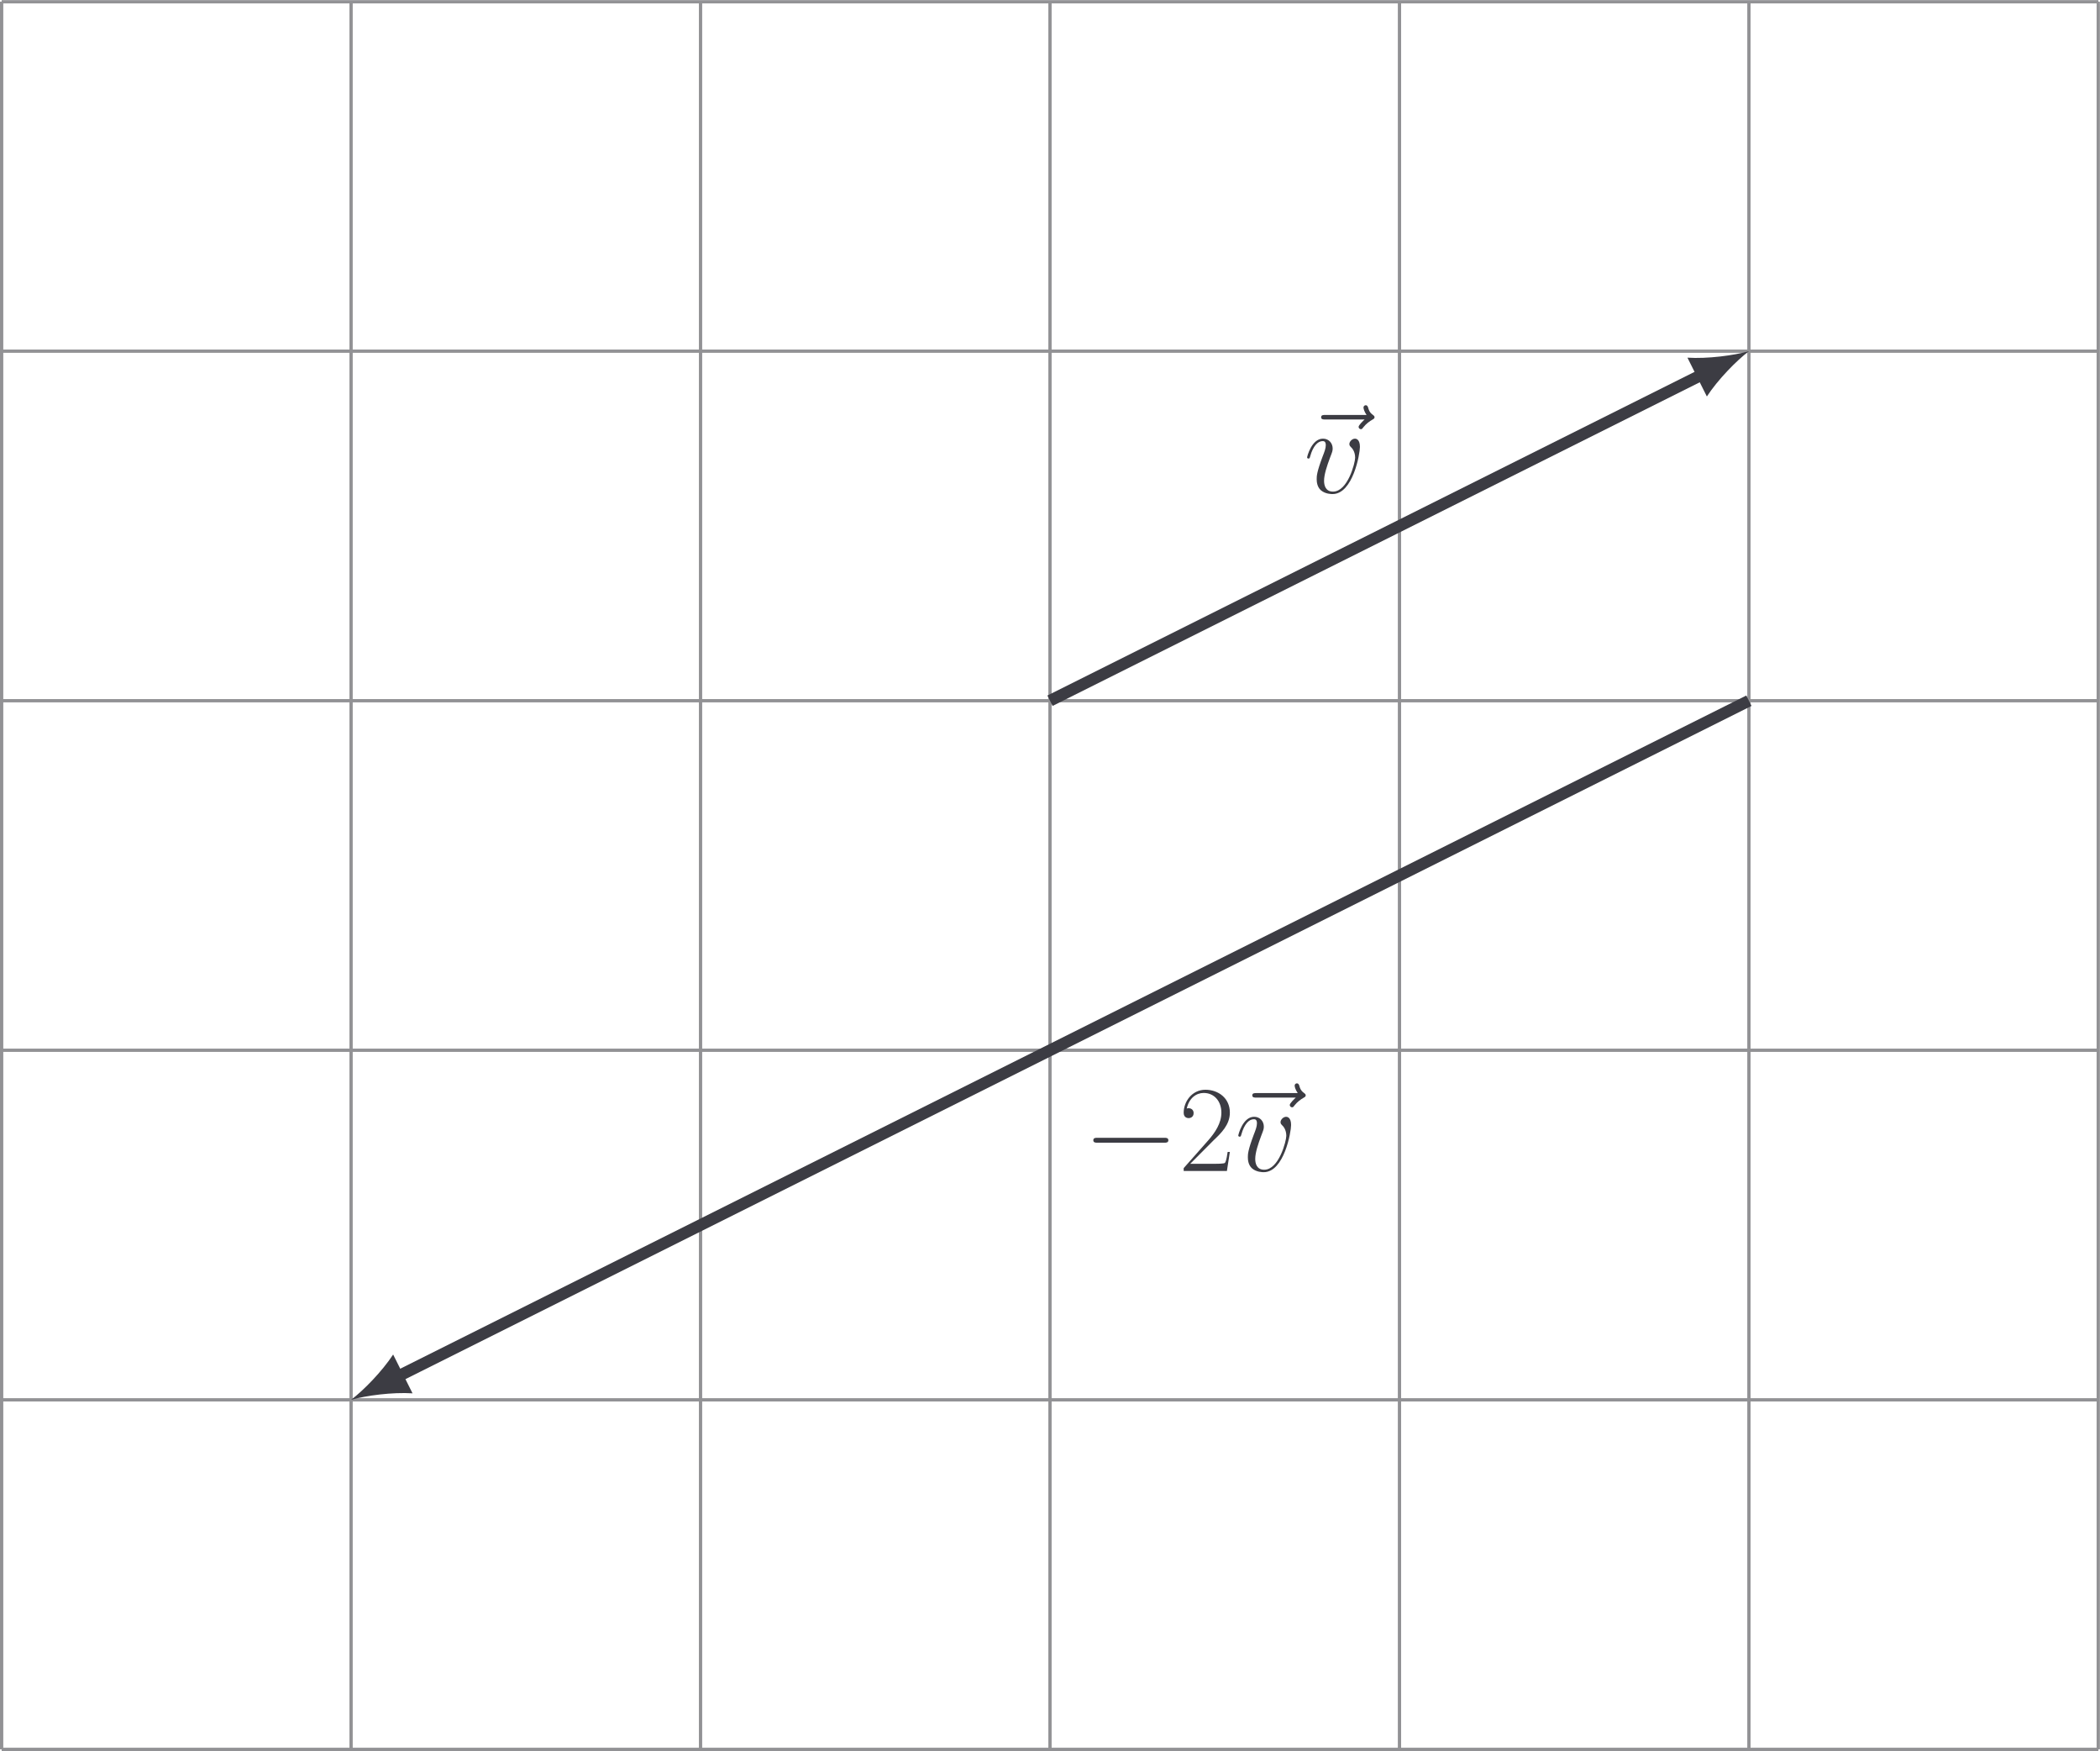
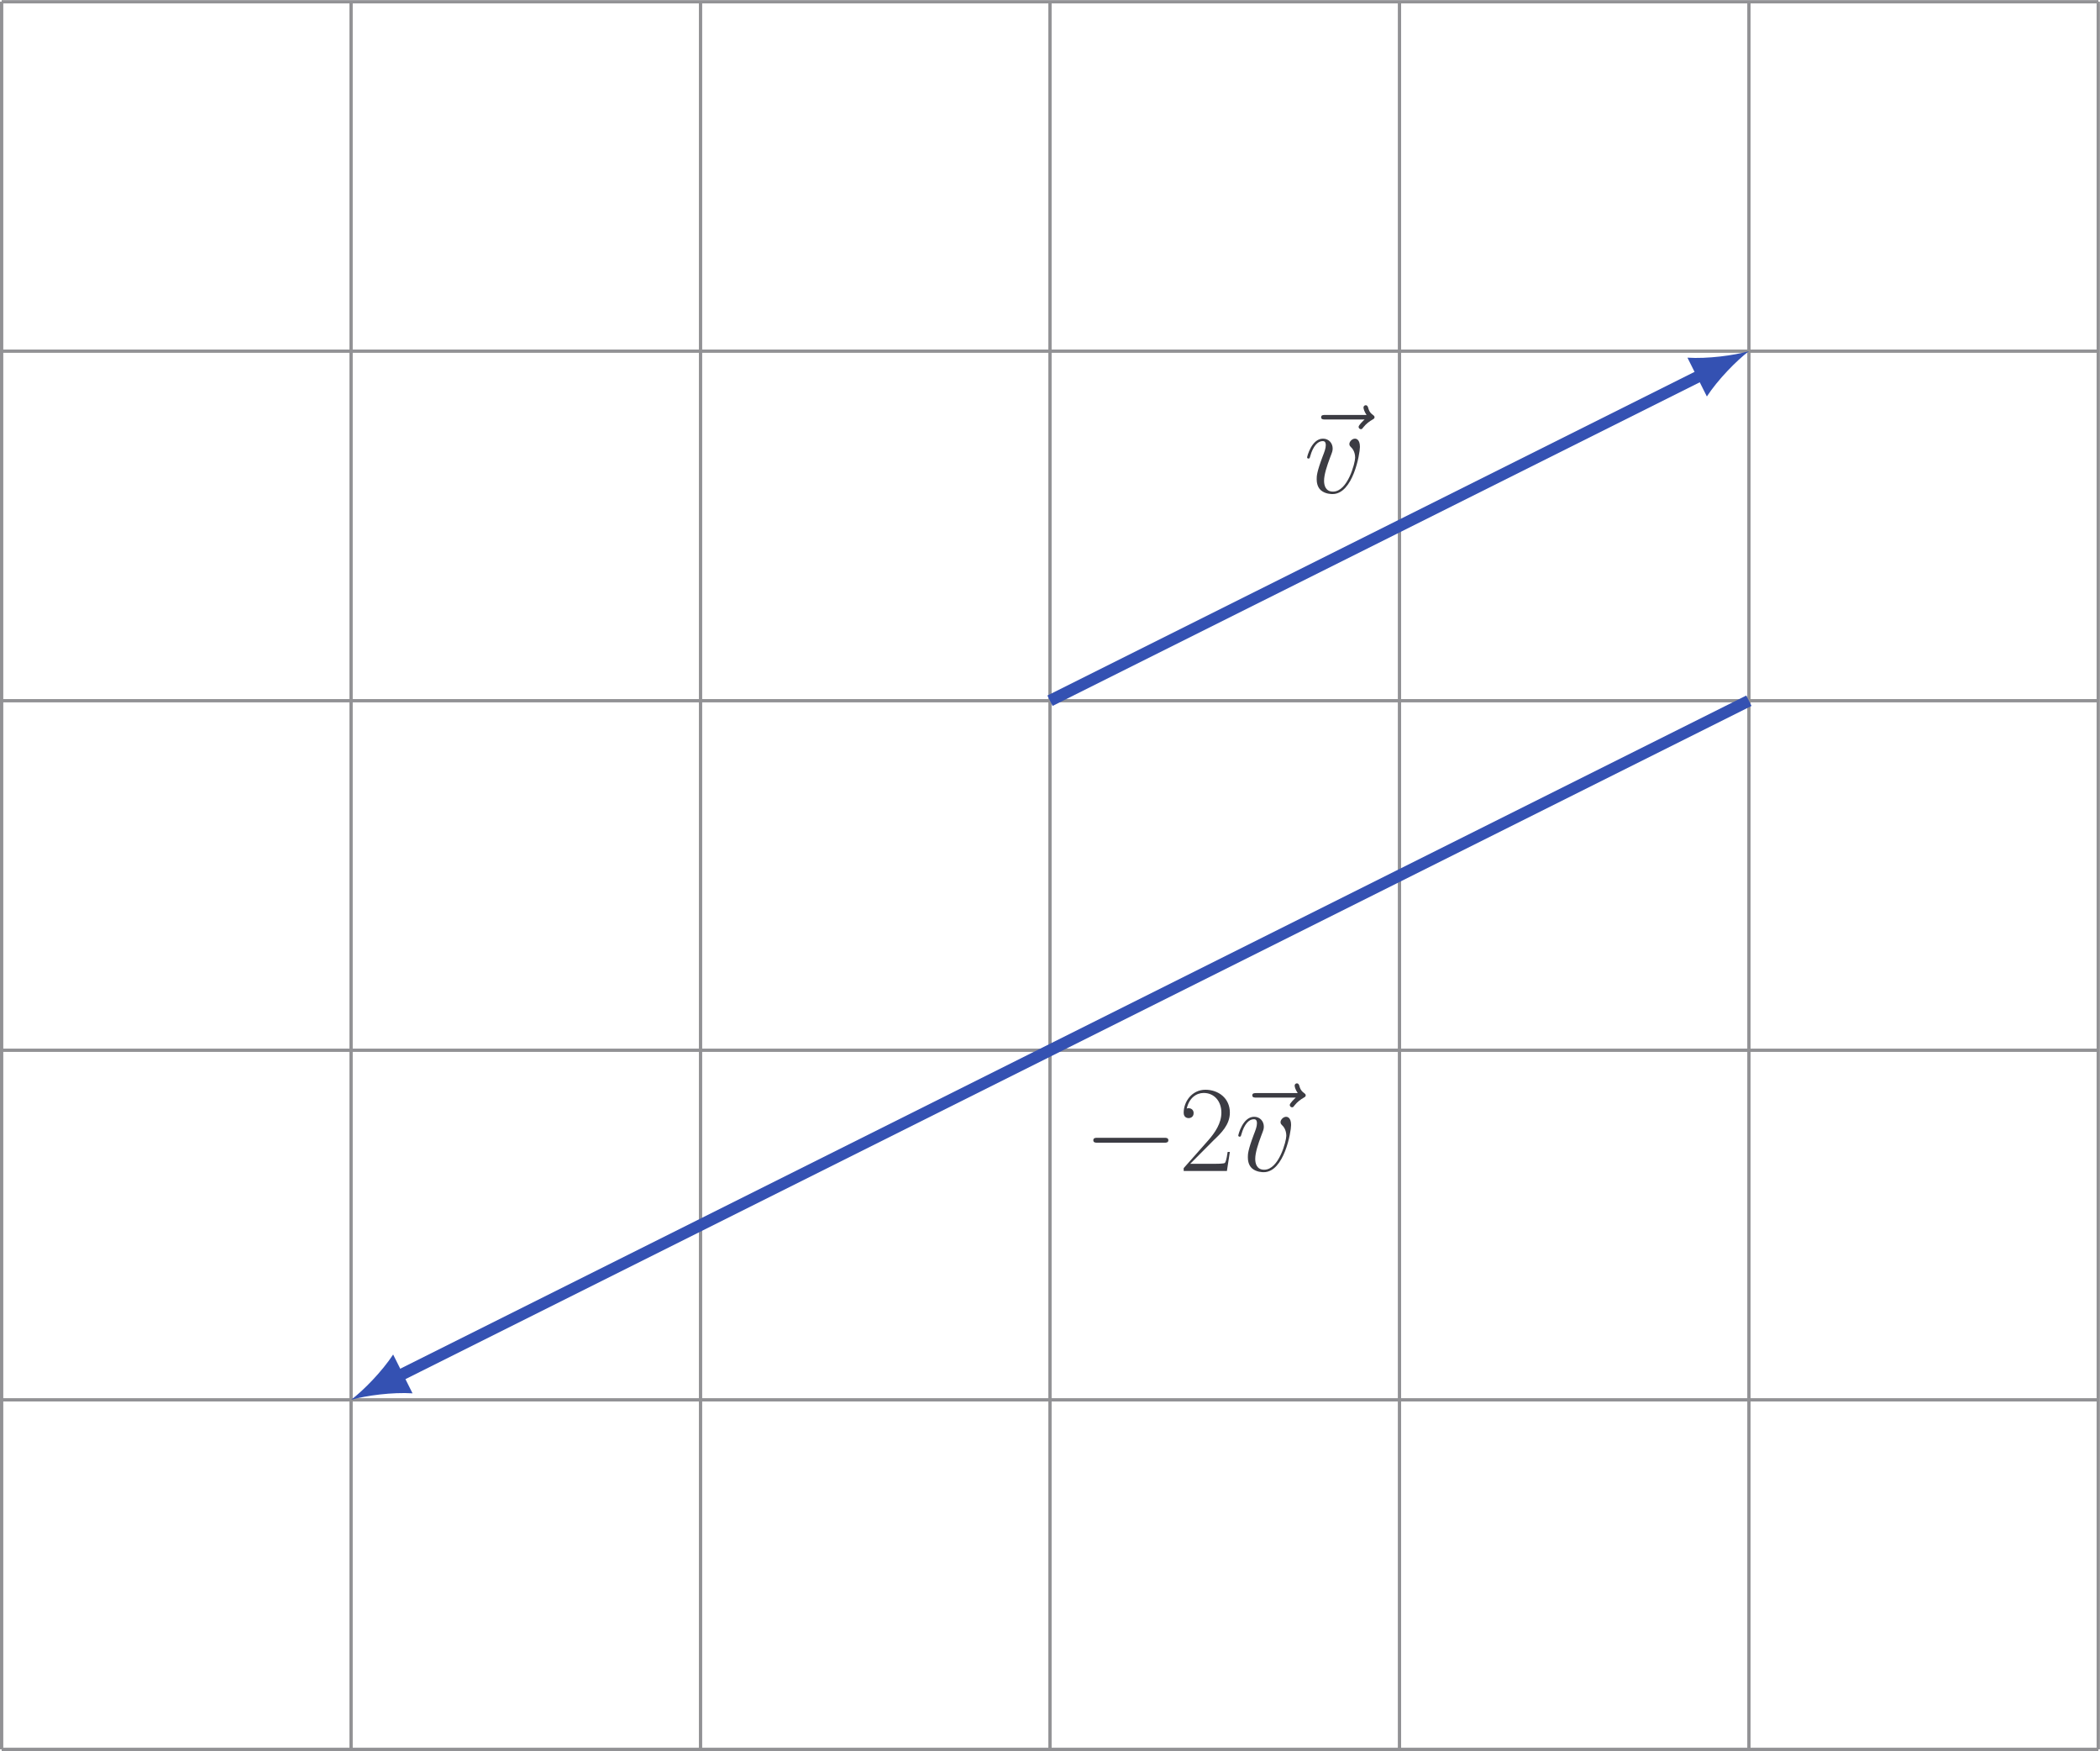
<svg xmlns="http://www.w3.org/2000/svg" xmlns:xlink="http://www.w3.org/1999/xlink" version="1.1" width="255.519pt" height="213pt" viewBox="-67.02 -67.02 255.519 213">
  <defs>
    <path id="g2-50" d="M6.232-2.316H5.963C5.813-1.255 5.694-1.076 5.634-.986C5.559-.867 4.483-.867 4.274-.867H1.405L4.259-3.736C5.171-4.603 6.232-5.619 6.232-7.098C6.232-8.862 4.827-9.878 3.258-9.878C1.614-9.878 .613-8.428 .613-7.083C.613-6.501 1.046-6.426 1.225-6.426C1.375-6.426 1.823-6.516 1.823-7.039C1.823-7.502 1.435-7.636 1.225-7.636C1.136-7.636 1.046-7.621 .986-7.592C1.27-8.862 2.137-9.489 3.049-9.489C4.349-9.489 5.2-8.458 5.2-7.098C5.2-5.798 4.438-4.677 3.587-3.706L.613-.344V0H5.873L6.232-2.316Z" />
    <path id="g0-0" d="M10.371-3.736C10.371-4.035 10.087-4.035 9.878-4.035H1.733C1.524-4.035 1.24-4.035 1.24-3.736S1.524-3.437 1.733-3.437H9.878C10.087-3.437 10.371-3.437 10.371-3.736Z" />
    <path id="g1-118" d="M6.829-5.589C6.829-6.531 6.351-6.59 6.232-6.59C5.873-6.59 5.544-6.232 5.544-5.933C5.544-5.753 5.649-5.649 5.709-5.589C5.858-5.455 6.247-5.051 6.247-4.274C6.247-3.646 5.35-.149 3.557-.149C2.645-.149 2.466-.912 2.466-1.465C2.466-2.212 2.809-3.258 3.213-4.334C3.452-4.946 3.512-5.096 3.512-5.395C3.512-6.022 3.064-6.59 2.331-6.59C.956-6.59 .403-4.423 .403-4.304C.403-4.244 .463-4.169 .568-4.169C.702-4.169 .717-4.229 .777-4.438C1.136-5.724 1.719-6.291 2.286-6.291C2.421-6.291 2.675-6.291 2.675-5.798C2.675-5.41 2.511-4.976 2.286-4.408C1.569-2.496 1.569-2.032 1.569-1.674C1.569-1.345 1.614-.732 2.077-.314C2.615 .149 3.362 .149 3.497 .149C5.978 .149 6.829-4.737 6.829-5.589Z" />
    <path id="g1-126" d="M9.205-9.205C9.205-9.34 9.086-9.415 8.996-9.489C8.578-9.773 8.473-10.177 8.428-10.356C8.384-10.476 8.339-10.655 8.13-10.655C8.04-10.655 7.861-10.595 7.861-10.371C7.861-10.237 7.95-9.878 8.234-9.474H3.213C2.959-9.474 2.705-9.474 2.705-9.191C2.705-8.922 2.974-8.922 3.213-8.922H7.995C7.816-8.757 7.263-8.234 7.263-8.025C7.263-7.875 7.397-7.741 7.547-7.741C7.681-7.741 7.741-7.831 7.846-7.98C8.204-8.428 8.608-8.712 8.951-8.907C9.101-8.996 9.205-9.041 9.205-9.205Z" />
  </defs>
  <g id="page1">
    <path d="M-66.82 145.781H188.301M-66.82 103.262H188.301M-66.82 60.738H188.301M-66.82 18.219H188.301M-66.82-24.301H188.301M-66.82-66.805H188.301M-66.82 145.781V-66.82M-24.301 145.781V-66.82M18.219 145.781V-66.82M60.738 145.781V-66.82M103.262 145.781V-66.82M145.781 145.781V-66.82M188.286 145.781V-66.82" stroke="#929295" fill="none" stroke-width=".399" />
-     <path d="M60.738 18.219L140.113-21.465" stroke="#3c3c43" fill="none" stroke-width="1.417" stroke-miterlimit="10" />
-     <path d="M145.781-24.301C143.941-23.777 140.742-23.355 138.301-23.512L140.664-18.789C142-20.836 144.258-23.145 145.781-24.301" fill="#3c3c43" />
+     <path d="M60.738 18.219L140.113-21.465" stroke="#3451b2" fill="none" stroke-width="1.417" stroke-miterlimit="10" />
+     <path d="M145.781-24.301C143.941-23.777 140.742-23.355 138.301-23.512L140.664-18.789C142-20.836 144.258-23.145 145.781-24.301" fill="#3451b2" />
    <g fill="#3c3c43" transform="matrix(1 0 0 1 30.8806 -25.2893)">
      <use x="60.144" y="18.22" xlink:href="#g1-126" />
      <use x="60.74" y="18.22" xlink:href="#g1-118" />
    </g>
-     <path d="M145.781 18.219L-18.633 100.426" stroke="#3c3c43" fill="none" stroke-width="1.417" stroke-miterlimit="10" />
-     <path d="M-24.301 103.261C-22.465 102.734-19.262 102.316-16.824 102.472L-19.184 97.75C-20.523 99.796-22.777 102.105-24.301 103.261" fill="#3c3c43" />
+     <path d="M145.781 18.219L-18.633 100.426" stroke="#3451b2" fill="none" stroke-width="1.417" stroke-miterlimit="10" />
+     <path d="M-24.301 103.261C-22.465 102.734-19.262 102.316-16.824 102.472L-19.184 97.75C-20.523 99.796-22.777 102.105-24.301 103.261" fill="#3451b2" />
    <g fill="#3c3c43" transform="matrix(1 0 0 1 4.0292 57.2013)">
      <use x="60.74" y="18.22" xlink:href="#g0-0" />
      <use x="72.363" y="18.22" xlink:href="#g2-50" />
      <use x="78.62" y="18.22" xlink:href="#g1-126" />
      <use x="79.216" y="18.22" xlink:href="#g1-118" />
    </g>
  </g>
</svg>
